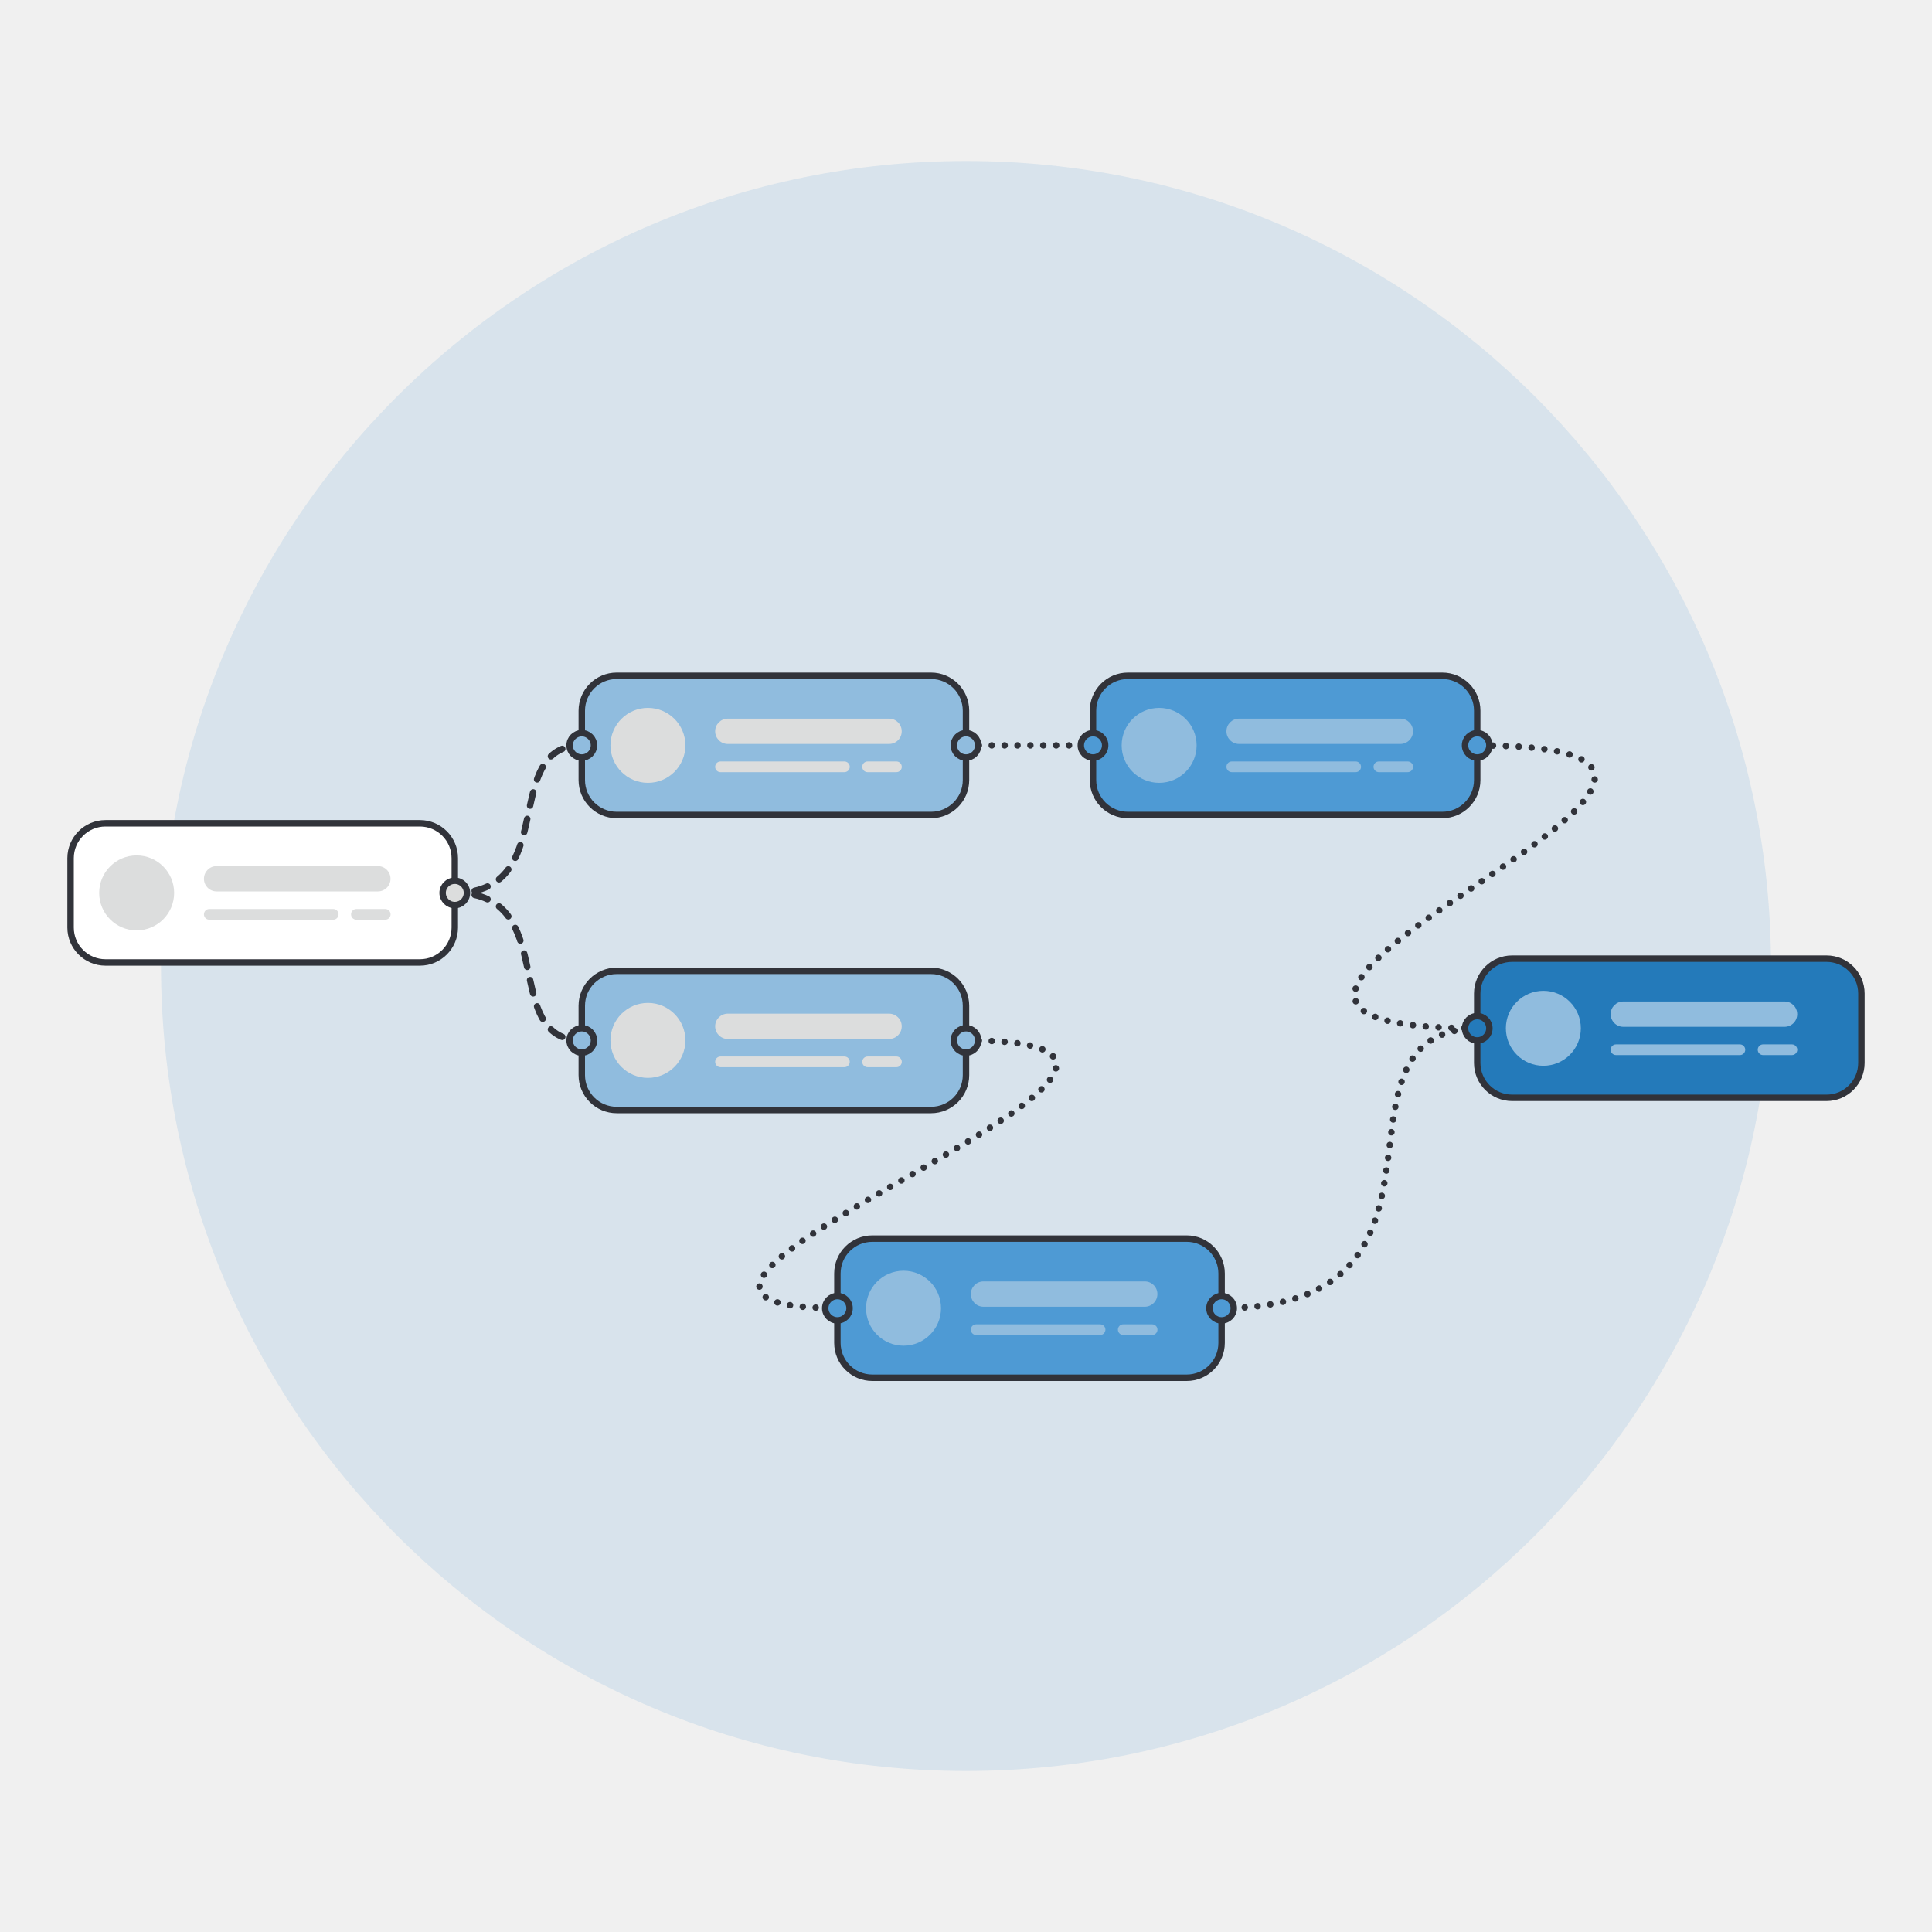
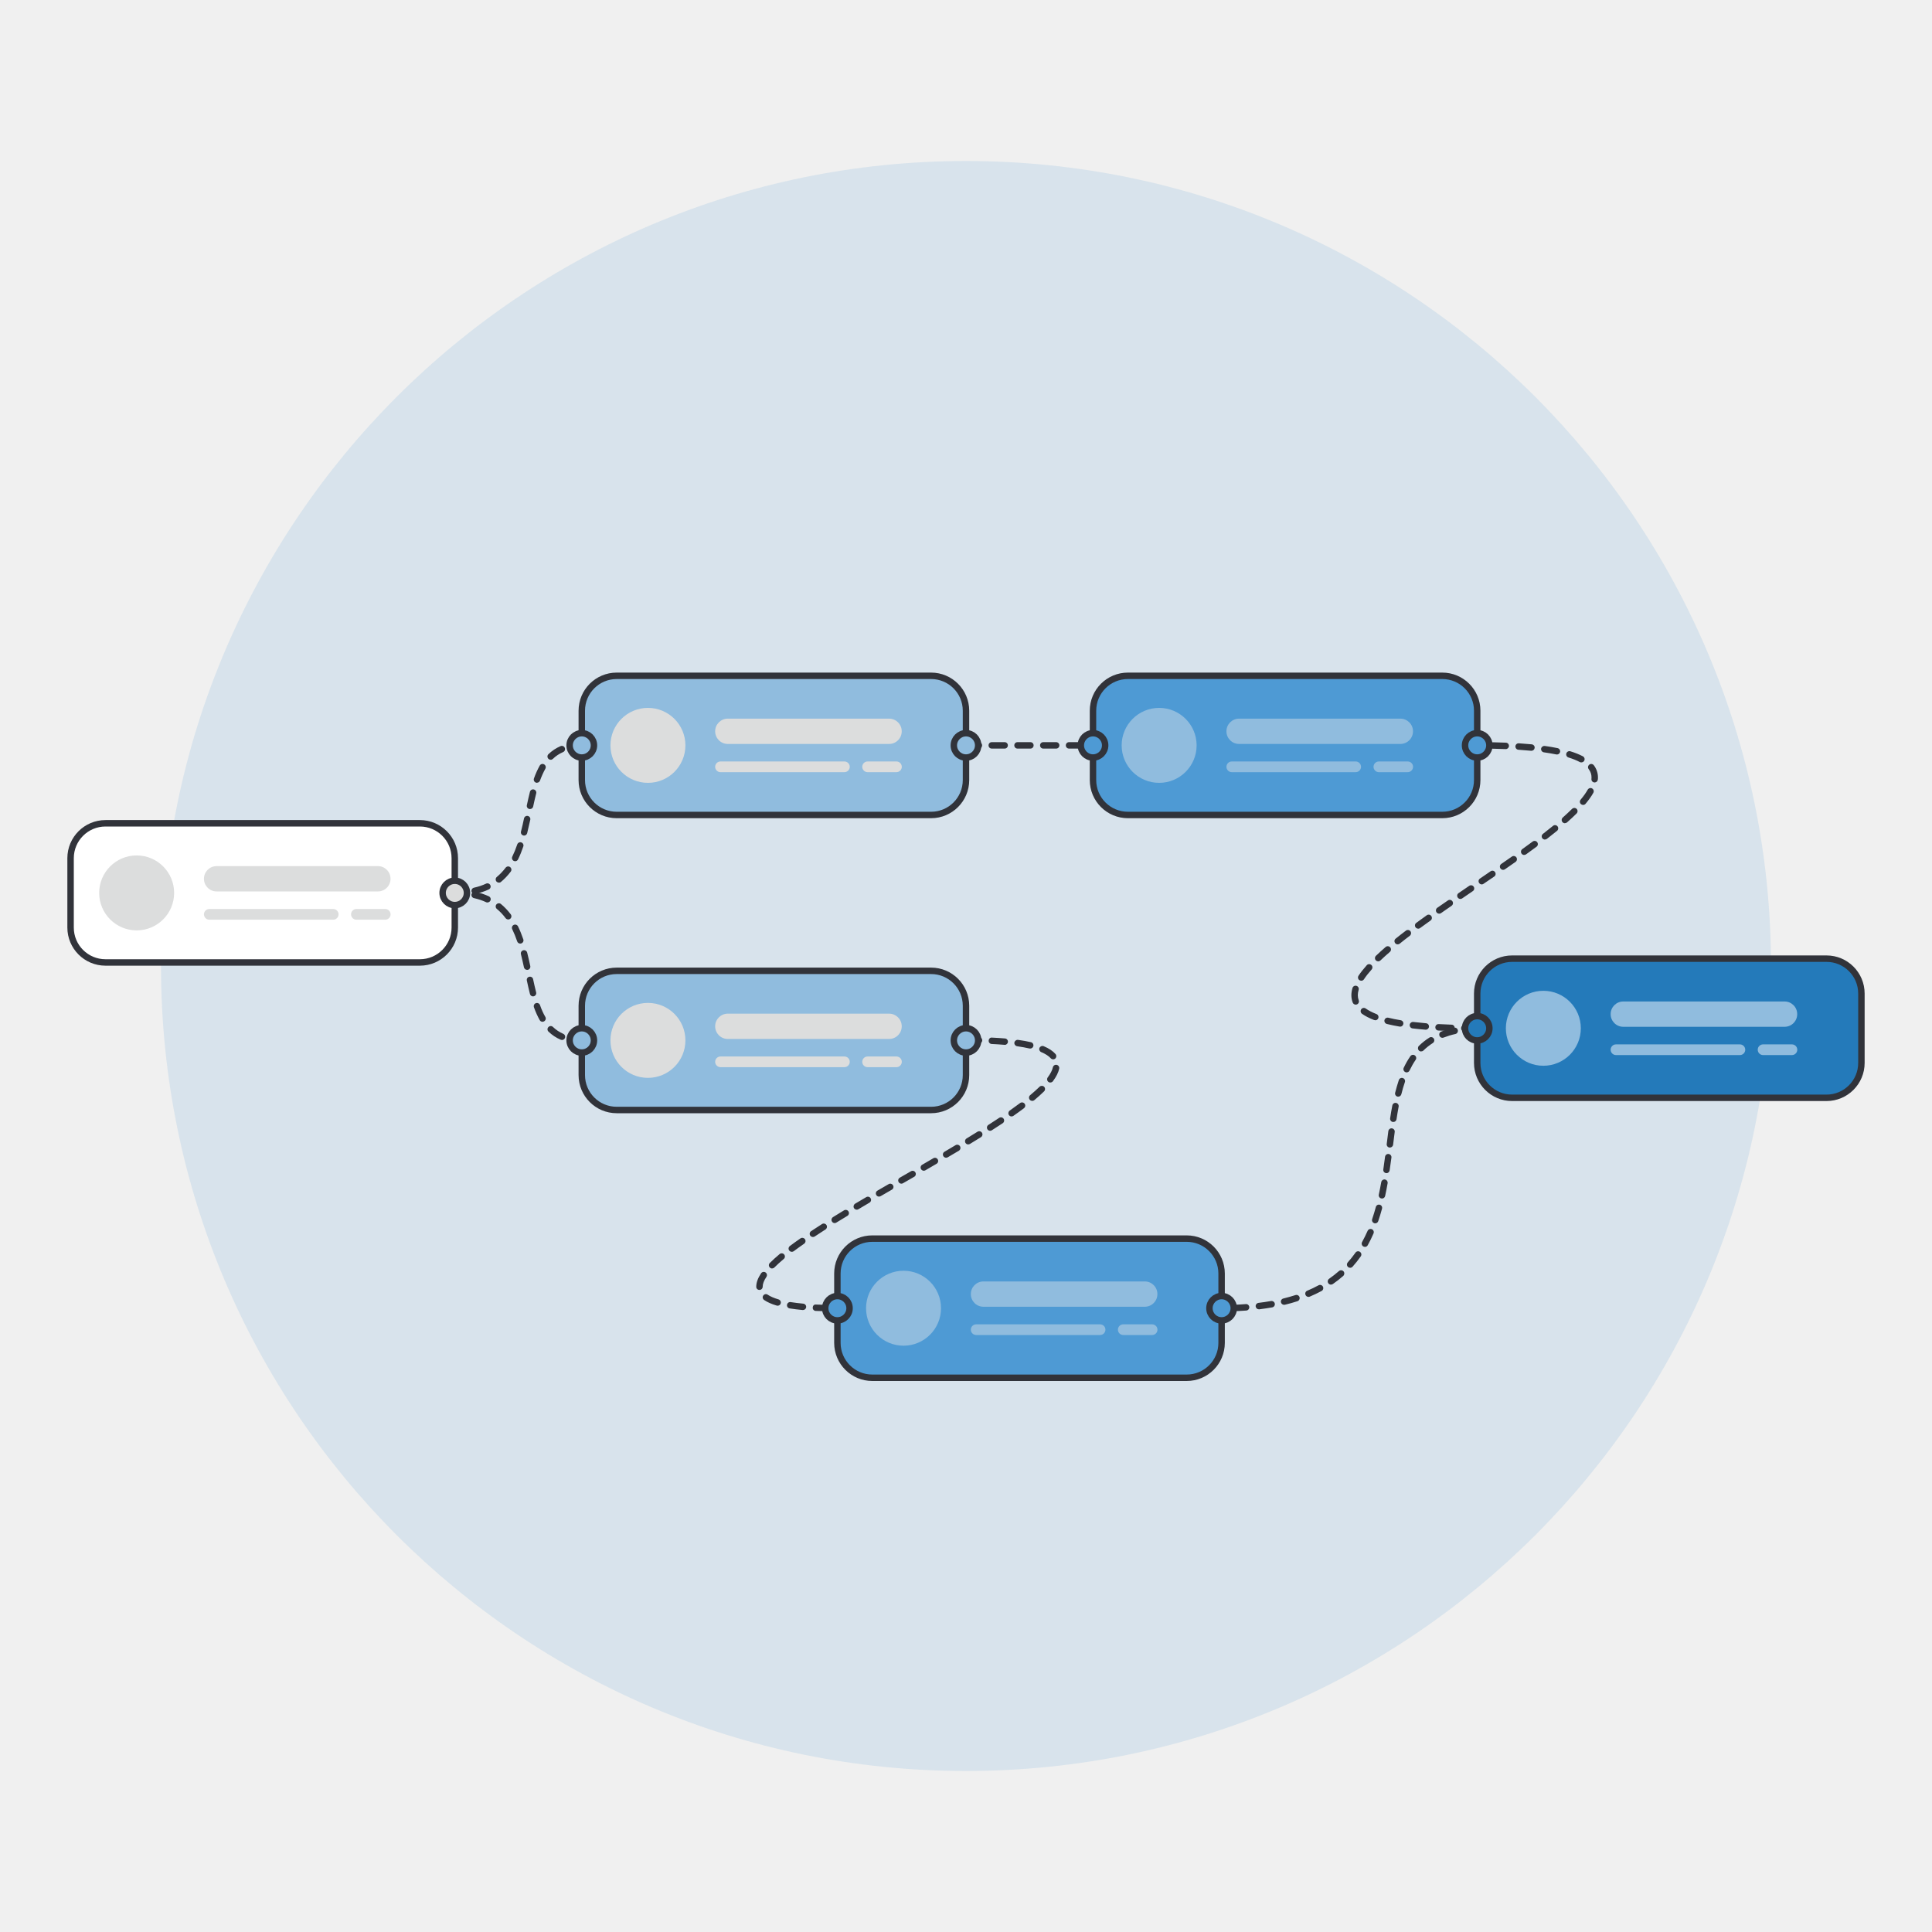
<svg xmlns="http://www.w3.org/2000/svg" id="a" viewBox="0 0 300 300">
  <defs>
-     <style>.b{stroke-dasharray:0 0 2.11 2.11;}.b,.c,.d{fill:none;stroke-linecap:round;}.b,.c,.d,.e,.f,.g,.h,.i{stroke:#31333a;stroke-miterlimit:10;}.c{stroke-dasharray:0 2;}.j{opacity:.25;}.j,.g,.k{fill:#90bcde;}.j,.l,.k{stroke-width:0px;}.e{fill:#fff;}.f,.l{fill:#dcdddd;}.h{fill:#247aba;}.i{fill:#4e9ad4;}</style>
+     <style>.b{opacity:.25;}.b,.c,.d{fill:#90bcde;}.b,.e,.f,.d{stroke-width:0px;}.g{fill:#fff;}.g,.h,.c,.i,.j{stroke:#31333a;stroke-miterlimit:10;}.h,.f{fill:#dcdddd;}.i{fill:#247aba;}.j{fill:#4e9ad4;}.e{fill:#31333a;}</style>
  </defs>
-   <rect class="j" x="25" y="25" width="250" height="250" rx="125" ry="125" />
-   <path class="d" d="m70.62,138.65c.34,0,.68,0,1-.03" />
-   <path class="b" d="m73.71,138.33c11.49-2.58,5.49-20.17,14.6-22.37" />
-   <path class="d" d="m89.34,115.79c.32-.03.65-.05,1-.05" />
-   <path class="d" d="m70.62,138.65c.34,0,.68,0,1,.03" />
-   <path class="b" d="m73.71,138.96c11.49,2.58,5.49,20.17,14.6,22.37" />
-   <path class="d" d="m89.34,161.5c.32.03.65.05,1,.05" />
-   <path class="c" d="m150,161.55c54.25,0-69.89,41.58-19.97,41.58" />
-   <line class="c" x1="150" y1="115.74" x2="169.72" y2="115.74" />
-   <path class="c" d="m229.38,159.67c-65.36,0,63.82-43.92,0-43.92" />
-   <path class="c" d="m229.81,159.67c-26.39,0,1.14,43.47-40.12,43.47" />
-   <rect class="e" x="10.96" y="127.84" width="59.66" height="21.61" rx="5.42" ry="5.42" />
-   <circle class="f" cx="70.62" cy="138.65" r="1.89" />
-   <rect class="g" x="90.34" y="104.94" width="59.66" height="21.61" rx="5.42" ry="5.42" />
-   <circle class="g" cx="150" cy="115.74" r="1.89" />
-   <circle class="g" cx="90.34" cy="115.74" r="1.89" />
-   <circle class="l" cx="100.61" cy="115.74" r="5.82" />
-   <rect class="l" x="111.05" y="111.59" width="28.97" height="3.93" rx="1.96" ry="1.96" />
-   <rect class="l" x="111.05" y="118.24" width="20.9" height="1.66" rx=".83" ry=".83" />
-   <rect class="l" x="133.89" y="118.24" width="6.14" height="1.66" rx=".83" ry=".83" />
-   <rect class="i" x="169.72" y="104.94" width="59.66" height="21.61" rx="5.42" ry="5.42" />
-   <circle class="i" cx="229.38" cy="115.74" r="1.89" />
-   <circle class="i" cx="169.72" cy="115.74" r="1.89" />
-   <circle class="k" cx="179.99" cy="115.74" r="5.82" />
-   <rect class="k" x="190.44" y="111.59" width="28.97" height="3.93" rx="1.96" ry="1.96" />
-   <rect class="k" x="190.44" y="118.24" width="20.9" height="1.66" rx=".83" ry=".83" />
-   <rect class="k" x="213.28" y="118.24" width="6.14" height="1.66" rx=".83" ry=".83" />
-   <rect class="h" x="229.38" y="148.86" width="59.66" height="21.61" rx="5.42" ry="5.42" />
-   <circle class="h" cx="229.38" cy="159.67" r="1.89" />
-   <circle class="k" cx="239.65" cy="159.67" r="5.82" />
-   <rect class="k" x="250.1" y="155.51" width="28.97" height="3.93" rx="1.96" ry="1.96" />
-   <rect class="k" x="250.1" y="162.17" width="20.9" height="1.66" rx=".83" ry=".83" />
-   <rect class="k" x="272.94" y="162.17" width="6.14" height="1.66" rx=".83" ry=".83" />
-   <rect class="i" x="130.03" y="192.33" width="59.66" height="21.61" rx="5.42" ry="5.42" />
-   <circle class="i" cx="189.69" cy="203.14" r="1.89" />
-   <circle class="i" cx="130.03" cy="203.14" r="1.89" />
-   <circle class="k" cx="140.3" cy="203.14" r="5.82" />
-   <rect class="k" x="150.75" y="198.98" width="28.97" height="3.93" rx="1.96" ry="1.96" />
-   <rect class="k" x="150.75" y="205.64" width="20.9" height="1.66" rx=".83" ry=".83" />
-   <rect class="k" x="173.59" y="205.64" width="6.14" height="1.66" rx=".83" ry=".83" />
-   <rect class="g" x="90.34" y="150.75" width="59.66" height="21.61" rx="5.42" ry="5.42" />
-   <circle class="g" cx="150" cy="161.55" r="1.89" />
-   <circle class="g" cx="90.34" cy="161.55" r="1.89" />
-   <circle class="l" cx="100.61" cy="161.55" r="5.82" />
-   <rect class="l" x="111.05" y="157.4" width="28.97" height="3.93" rx="1.96" ry="1.96" />
-   <rect class="l" x="111.05" y="164.05" width="20.9" height="1.66" rx=".83" ry=".83" />
-   <rect class="l" x="133.89" y="164.05" width="6.14" height="1.66" rx=".83" ry=".83" />
-   <circle class="l" cx="21.22" cy="138.65" r="5.82" />
-   <rect class="l" x="31.67" y="134.49" width="28.97" height="3.93" rx="1.96" ry="1.96" />
-   <rect class="l" x="31.67" y="141.15" width="20.9" height="1.66" rx=".83" ry=".83" />
-   <rect class="l" x="54.51" y="141.15" width="6.14" height="1.66" rx=".83" ry=".83" />
+   <rect class="b" x="25" y="25" width="250" height="250" rx="125" ry="125" />
+   <path class="e" d="m70.62,139.15c-.28,0-.5-.22-.5-.5s.22-.5.5-.5c.33,0,.66,0,.97-.03.31-.02.51.19.53.47s-.19.51-.47.53c-.33.02-.67.03-1.03.03Z" />
+   <path class="e" d="m73.71,138.83c-.23,0-.44-.16-.49-.39-.06-.27.11-.54.38-.6.67-.15,1.31-.36,1.88-.63.25-.12.55,0,.66.24.12.25,0,.55-.24.66-.64.3-1.34.53-2.09.7-.04,0-.07.01-.11.01Zm3.76-1.78c-.14,0-.29-.06-.39-.18-.17-.21-.14-.53.07-.7.49-.41.95-.89,1.36-1.43.17-.22.48-.27.7-.1.22.17.27.48.1.7-.46.61-.97,1.15-1.53,1.61-.09.08-.21.11-.32.11Zm2.53-3.32c-.07,0-.15-.02-.22-.05-.25-.12-.35-.42-.23-.67.28-.57.53-1.19.77-1.89.09-.26.37-.4.63-.31.26.09.4.37.31.63-.25.74-.52,1.4-.82,2.01-.09.18-.26.28-.45.28Zm1.38-3.98s-.08,0-.12-.02c-.27-.07-.43-.34-.36-.61.17-.67.33-1.36.47-2.04.06-.27.33-.44.59-.38.27.06.44.32.38.59-.15.7-.31,1.39-.48,2.08-.06.23-.26.38-.48.38Zm.92-4.12s-.07,0-.11-.01c-.27-.06-.44-.32-.38-.59.15-.71.31-1.4.48-2.08.07-.27.34-.43.61-.36.27.07.43.34.36.61-.17.66-.32,1.34-.47,2.04-.05.23-.26.39-.49.39Zm1.08-4.08c-.06,0-.11,0-.17-.03-.26-.09-.39-.38-.3-.64.27-.76.57-1.41.9-2,.14-.24.44-.33.68-.19.24.14.33.44.19.68-.3.54-.57,1.14-.83,1.84-.07.2-.27.33-.47.33Zm2.13-3.58c-.13,0-.26-.05-.36-.15-.19-.2-.19-.52.01-.71.55-.53,1.18-.95,1.88-1.25.25-.11.55,0,.66.26.11.25,0,.55-.26.66-.6.26-1.12.6-1.59,1.06-.1.09-.22.14-.35.14Z" />
+   <path class="e" d="m89.34,116.29c-.25,0-.47-.19-.5-.45-.03-.28.17-.52.45-.55.33-.03.69-.05,1.05-.05.28,0,.5.22.5.5s-.22.5-.5.5c-.33,0-.65.02-.95.05-.02,0-.03,0-.05,0Z" />
+   <path class="e" d="m71.62,139.18s-.02,0-.03,0c-.31-.02-.64-.03-.97-.03-.28,0-.5-.22-.5-.5s.22-.5.5-.5c.36,0,.7,0,1.03.03.28.02.49.25.47.53-.02.27-.24.47-.5.47Z" />
+   <path class="e" d="m87.25,161.48c-.07,0-.13-.01-.2-.04-.7-.3-1.33-.72-1.88-1.25-.2-.19-.21-.51-.01-.71.19-.2.51-.21.71-.01.47.45.99.8,1.59,1.06.25.11.37.4.26.66-.08.19-.27.3-.46.3Zm-3.01-2.82c-.17,0-.34-.09-.43-.25-.33-.59-.63-1.24-.9-2-.09-.26.04-.55.3-.64.26-.09.55.04.64.3.25.71.52,1.31.83,1.84.14.24.05.54-.19.68-.08.04-.16.07-.25.07Zm-1.47-3.94c-.22,0-.43-.15-.48-.38-.17-.67-.33-1.37-.48-2.08-.06-.27.11-.54.38-.59.27-.06.54.11.59.38.15.69.3,1.38.47,2.04.07.27-.09.54-.36.61-.04.01-.08.02-.12.02Zm-.92-4.12c-.23,0-.44-.16-.49-.39-.15-.68-.3-1.37-.47-2.04-.07-.27.09-.54.36-.61.27-.07.54.09.61.36.17.68.33,1.38.48,2.08.06.27-.11.54-.38.59-.04,0-.07.01-.11.01Zm-1.07-4.08c-.21,0-.4-.13-.47-.34-.24-.7-.49-1.32-.77-1.89-.12-.25-.02-.55.23-.67.25-.12.55-.02.67.23.3.61.56,1.27.82,2.01.09.26-.05.54-.31.63-.05.02-.11.03-.16.03Zm-1.87-3.75c-.15,0-.3-.07-.4-.2-.41-.55-.87-1.03-1.36-1.43-.21-.18-.24-.49-.07-.7.18-.21.49-.24.7-.07.56.46,1.07,1,1.53,1.61.17.22.12.54-.1.7-.09.07-.2.1-.3.1Zm-3.22-2.63c-.07,0-.14-.01-.21-.05-.58-.27-1.21-.48-1.88-.63-.27-.06-.44-.33-.38-.6.06-.27.33-.43.6-.38.74.17,1.45.4,2.09.7.25.12.36.41.24.66-.08.18-.26.29-.45.29Z" />
+   <path class="e" d="m90.34,162.05c-.37,0-.72-.02-1.05-.05-.27-.03-.47-.27-.45-.55.03-.27.27-.48.55-.45.3.03.62.05.95.05.28,0,.5.22.5.5s-.22.5-.5.5Z" />
+   <path class="e" d="m128.68,203.62h0c-.71-.01-1.38-.03-2.01-.06-.28-.01-.49-.25-.47-.52.01-.28.21-.52.52-.47.62.03,1.28.05,1.98.06.28,0,.5.23.49.51,0,.27-.23.49-.5.49Zm-3.99-.2s-.03,0-.05,0c-.73-.07-1.4-.15-2.02-.25-.27-.04-.46-.3-.41-.57.04-.27.31-.46.57-.41.59.09,1.25.18,1.95.24.27.03.48.27.45.54-.02.26-.24.45-.5.45Zm-3.94-.67s-.09,0-.14-.02c-.82-.24-1.46-.53-1.96-.87-.23-.16-.29-.47-.13-.69.16-.23.47-.29.69-.13.41.28.97.52,1.68.73.26.08.42.36.34.62-.06.22-.26.36-.48.36Zm-2.82-2.45h0c-.28,0-.5-.21-.5-.48,0-.67.25-1.35.75-2.1.15-.23.46-.29.69-.14.23.15.29.46.14.69-.39.58-.58,1.09-.58,1.52,0,.28-.22.51-.5.51Zm1.96-3.33c-.13,0-.25-.05-.35-.15-.2-.2-.2-.51,0-.71.43-.43.94-.89,1.52-1.38.21-.18.53-.15.7.06.18.21.15.53-.06.7-.56.47-1.04.91-1.45,1.32-.1.1-.23.15-.35.15Zm3.06-2.59c-.15,0-.3-.07-.4-.2-.17-.22-.12-.53.1-.7.52-.39,1.06-.78,1.64-1.18.22-.16.54-.1.7.12.16.23.1.54-.12.7-.57.39-1.1.78-1.61,1.16-.09.07-.2.1-.3.1Zm3.28-2.3c-.16,0-.32-.08-.42-.22-.15-.23-.09-.54.14-.69.54-.36,1.11-.73,1.69-1.1.23-.15.54-.08.69.15.15.23.08.54-.15.69-.58.37-1.13.73-1.67,1.09-.08.06-.18.08-.28.08Zm3.38-2.16c-.17,0-.33-.08-.42-.24-.15-.23-.07-.54.16-.69.56-.35,1.13-.7,1.71-1.05.24-.14.54-.07.69.17s.07.54-.17.69c-.58.35-1.15.7-1.71,1.04-.08.05-.17.08-.26.08Zm3.43-2.08c-.17,0-.34-.09-.43-.24-.14-.24-.06-.54.17-.69.57-.34,1.14-.68,1.73-1.02.24-.14.55-.06.68.18.14.24.06.54-.18.68-.58.34-1.16.68-1.72,1.02-.08.05-.17.07-.26.07Zm3.46-2.03c-.17,0-.34-.09-.43-.25-.14-.24-.06-.54.18-.68l1.74-1.01c.23-.14.54-.06.68.18.14.24.06.54-.18.68l-1.73,1c-.08.05-.17.07-.25.07Zm3.47-2.01c-.17,0-.34-.09-.43-.25-.14-.24-.06-.54.18-.68l1.74-1c.24-.14.54-.06.68.18.14.24.06.54-.18.68l-1.74,1c-.08.05-.17.07-.25.07Zm3.48-2.01c-.17,0-.34-.09-.43-.25-.14-.24-.06-.54.18-.68l1.73-1.01c.24-.14.54-.06.68.18.14.24.06.54-.18.68l-1.73,1.01c-.08.05-.17.07-.25.07Zm3.46-2.02c-.17,0-.34-.09-.43-.25-.14-.24-.06-.54.18-.68l1.72-1.02c.23-.14.54-.07.69.17.14.24.06.54-.17.69l-1.73,1.02c-.08.05-.17.07-.25.07Zm3.44-2.06c-.17,0-.33-.08-.43-.24-.14-.24-.07-.54.17-.69.58-.35,1.15-.7,1.7-1.05.24-.14.54-.07.69.16.15.24.07.54-.16.69-.56.35-1.13.7-1.71,1.05-.08.05-.17.07-.26.07Zm3.4-2.12c-.16,0-.33-.08-.42-.23-.15-.23-.08-.54.15-.69.57-.37,1.13-.73,1.67-1.09.23-.15.54-.09.69.14.15.23.09.54-.14.69-.54.36-1.11.73-1.69,1.1-.08.05-.18.08-.27.08Zm3.33-2.23c-.16,0-.31-.07-.41-.21-.16-.23-.1-.54.12-.7.56-.4,1.1-.79,1.61-1.17.22-.16.53-.12.7.1.17.22.12.53-.1.7-.52.39-1.06.79-1.64,1.19-.09.06-.19.09-.29.09Zm3.2-2.42c-.14,0-.29-.06-.38-.18-.18-.21-.15-.53.06-.7.55-.46,1.04-.9,1.46-1.31.2-.19.51-.19.71,0,.19.2.19.51,0,.71-.44.43-.95.89-1.52,1.37-.09.08-.21.12-.32.12Zm2.82-2.84c-.1,0-.21-.03-.3-.1-.22-.16-.27-.48-.11-.7.43-.58.7-1.11.8-1.57.06-.27.33-.44.6-.38.27.06.44.33.38.6-.13.6-.45,1.24-.97,1.94-.1.13-.25.2-.4.2Zm.43-3.61c-.14,0-.28-.06-.38-.17-.31-.35-.81-.67-1.47-.95-.25-.11-.38-.4-.27-.65s.4-.37.65-.27c.81.34,1.43.75,1.84,1.22.18.21.16.52-.05.71-.09.08-.21.12-.33.12Zm-3.56-1.67s-.07,0-.11-.01c-.57-.13-1.22-.25-1.92-.35-.27-.04-.46-.29-.43-.56.04-.27.3-.46.56-.43.73.1,1.41.22,2.01.36.27.06.44.33.38.6-.05.23-.26.39-.49.39Zm-3.96-.58s-.03,0-.04,0c-.62-.05-1.28-.1-1.98-.13-.28-.01-.49-.25-.47-.52.01-.28.24-.52.52-.47.71.03,1.38.08,2.01.13.28.02.48.27.46.54-.02.26-.24.46-.5.46Zm-3.99-.2h-.01c-.63-.01-1.3-.02-1.99-.02-.28,0-.5-.22-.5-.5s.22-.5.5-.5c.7,0,1.37,0,2.01.02.28,0,.5.23.49.51,0,.27-.23.49-.5.49Z" />
+   <path class="e" d="m168,116.24h-2c-.28,0-.5-.22-.5-.5s.22-.5.5-.5h2c.28,0,.5.22.5.5s-.22.5-.5.5Zm-4,0h-2c-.28,0-.5-.22-.5-.5s.22-.5.5-.5h2c.28,0,.5.22.5.5s-.22.5-.5.5Zm-4,0h-2c-.28,0-.5-.22-.5-.5s.22-.5.5-.5h2c.28,0,.5.22.5.5s-.22.5-.5.5Zm-4,0h-2c-.28,0-.5-.22-.5-.5s.22-.5.5-.5h2c.28,0,.5.22.5.5s-.22.5-.5.5Zm-4,0h-2c-.28,0-.5-.22-.5-.5s.22-.5.5-.5h2c.28,0,.5.22.5.5s-.22.5-.5.5Z" />
+   <path class="e" d="m229.38,160.17c-.69,0-1.36,0-2.01-.01-.28,0-.5-.23-.49-.51,0-.27.23-.49.5-.49h0c.64,0,1.31.01,1.99.01.28,0,.5.22.5.5s-.22.5-.5.5Zm-4-.06h-.02c-.7-.02-1.37-.05-2.01-.09-.28-.01-.49-.25-.47-.53.01-.28.26-.49.53-.47.63.04,1.3.06,1.99.09.28,0,.49.24.48.52,0,.27-.23.48-.5.48Zm-3.99-.22s-.03,0-.04,0c-.71-.06-1.38-.12-2.01-.2-.27-.03-.47-.28-.44-.56s.3-.47.56-.44c.62.07,1.28.14,1.97.2.28.02.48.26.46.54-.02.26-.24.46-.5.46Zm-3.97-.48s-.06,0-.08,0c-.71-.12-1.38-.26-1.99-.41-.27-.07-.43-.34-.37-.6.07-.27.34-.43.6-.37.59.15,1.24.28,1.92.39.27.05.46.3.41.58-.04.24-.25.42-.49.42Zm-3.87-.99c-.06,0-.12-.01-.18-.03-.74-.29-1.38-.61-1.88-.97-.22-.16-.28-.47-.12-.7.16-.23.47-.28.7-.12.44.31.99.6,1.66.86.26.1.39.39.29.65-.08.2-.27.32-.47.32Zm-3.03-2.42c-.2,0-.39-.12-.47-.32-.14-.36-.21-.75-.21-1.14,0-.36.06-.73.17-1.12.08-.26.35-.42.62-.34.27.08.42.36.34.62-.09.3-.13.58-.13.84s.05.54.14.78c.1.26-.03.55-.29.65-.06.02-.12.03-.18.03Zm.85-3.72c-.1,0-.19-.03-.28-.08-.23-.15-.29-.46-.14-.69.34-.51.77-1.06,1.28-1.63.18-.21.5-.22.71-.04.21.18.22.5.04.71-.47.53-.88,1.04-1.19,1.52-.1.14-.25.22-.42.22Zm2.63-3.01c-.13,0-.26-.05-.36-.15-.19-.2-.18-.52.02-.71.47-.45.97-.9,1.5-1.36.21-.18.52-.16.71.05.18.21.16.53-.05.71-.52.45-1.01.89-1.47,1.33-.1.09-.22.14-.35.14Zm3.03-2.63c-.15,0-.29-.06-.39-.19-.17-.22-.14-.53.08-.7.51-.41,1.04-.83,1.59-1.24.22-.17.53-.13.7.09.17.22.12.53-.09.7-.54.41-1.07.82-1.57,1.23-.09.07-.2.11-.31.11Zm3.18-2.44c-.15,0-.3-.07-.4-.2-.16-.22-.12-.54.11-.7.53-.39,1.08-.78,1.63-1.18.22-.16.54-.11.7.12s.11.54-.12.7c-.55.39-1.09.78-1.62,1.17-.09.07-.19.1-.3.1Zm3.26-2.33c-.16,0-.31-.07-.41-.21-.16-.23-.1-.54.12-.7.54-.38,1.09-.76,1.65-1.14.23-.16.54-.1.7.13.16.23.1.54-.13.7-.55.38-1.1.76-1.64,1.14-.09.06-.19.09-.29.09Zm3.3-2.28c-.16,0-.32-.08-.41-.22-.16-.23-.1-.54.13-.69l1.65-1.13c.23-.15.54-.1.69.13.16.23.1.54-.13.69l-1.65,1.13c-.09.06-.18.09-.28.09Zm3.32-2.26c-.16,0-.32-.08-.41-.22-.16-.23-.1-.54.13-.69l1.65-1.13c.23-.16.54-.1.69.13.16.23.1.54-.13.69l-1.66,1.13c-.09.06-.18.09-.28.09Zm3.31-2.26c-.16,0-.31-.08-.41-.22-.16-.23-.1-.54.13-.7.55-.38,1.1-.76,1.64-1.14.23-.16.54-.1.7.12.16.23.1.54-.12.7-.54.38-1.09.76-1.65,1.15-.09.06-.19.09-.28.09Zm3.28-2.31c-.16,0-.31-.07-.41-.21-.16-.22-.11-.54.11-.7.55-.39,1.09-.79,1.62-1.18.22-.16.53-.12.7.11.16.22.12.54-.11.7-.53.39-1.07.79-1.62,1.18-.09.06-.19.09-.29.09Zm3.22-2.39c-.15,0-.3-.07-.4-.19-.17-.22-.13-.53.09-.7.54-.42,1.06-.83,1.56-1.24.21-.18.53-.14.7.07.17.21.14.53-.07.7-.51.41-1.03.83-1.58,1.25-.09.07-.2.1-.31.1Zm3.1-2.54c-.14,0-.28-.06-.38-.17-.18-.21-.16-.52.04-.71.52-.46,1-.91,1.45-1.35.2-.19.51-.19.71,0,.19.2.19.51,0,.71-.46.45-.95.92-1.49,1.39-.09.08-.21.12-.33.12Zm2.82-2.84c-.11,0-.23-.04-.32-.12-.21-.18-.24-.49-.06-.7.46-.55.83-1.07,1.1-1.55.14-.24.44-.33.68-.19.24.14.33.44.19.68-.3.54-.71,1.11-1.2,1.7-.1.12-.24.18-.38.18Zm1.8-3.49s-.03,0-.05,0c-.28-.03-.48-.27-.45-.55,0-.08.01-.16.01-.24,0-.47-.14-.89-.44-1.28-.17-.22-.12-.53.1-.7.22-.17.53-.12.7.1.42.56.64,1.2.64,1.88,0,.11,0,.23-.02.34-.03.26-.24.45-.5.45Zm-2.07-3.11c-.08,0-.16-.02-.24-.06-.49-.26-1.08-.5-1.76-.71-.26-.08-.41-.36-.33-.63.08-.26.36-.41.63-.33.74.23,1.39.49,1.94.78.24.13.34.43.21.68-.09.17-.26.26-.44.26Zm-3.78-1.24s-.07,0-.1,0c-.59-.12-1.24-.23-1.94-.33-.27-.04-.46-.29-.43-.56.04-.27.31-.46.56-.43.72.1,1.39.21,2,.34.27.06.44.32.39.59-.05.24-.26.4-.49.4Zm-3.96-.57s-.03,0-.05,0c-.62-.06-1.28-.11-1.98-.16-.28-.02-.48-.26-.47-.53.02-.28.26-.49.53-.47.7.05,1.37.1,2.01.16.27.03.48.27.45.55-.03.26-.24.45-.5.45Zm-3.99-.26h-.02c-.64-.03-1.3-.04-1.99-.06-.28,0-.5-.23-.49-.51,0-.27.23-.49.5-.49h0c.7.01,1.37.03,2.01.06.28.01.49.24.48.52-.01.27-.23.48-.5.48Zm-4-.08h-.45c-.28,0-.5-.22-.5-.5s.22-.5.5-.5h.45c.28,0,.5.23.5.5s-.23.5-.5.5Z" />
+   <path class="e" d="m191.5,203.61c-.27,0-.49-.21-.5-.48,0-.28.21-.51.48-.52.68-.02,1.34-.06,1.97-.11.28-.03.52.19.54.46s-.19.52-.46.54c-.65.05-1.32.08-2.02.11h-.02Zm3.98-.3c-.25,0-.46-.19-.5-.44-.03-.27.16-.52.44-.56.67-.08,1.32-.18,1.95-.29.26-.04.53.13.58.41.05.27-.13.53-.41.58-.64.11-1.31.21-2,.3-.02,0-.04,0-.06,0Zm3.92-.7c-.23,0-.43-.15-.49-.38-.07-.27.1-.54.37-.6.65-.16,1.28-.34,1.88-.53.26-.09.55.06.63.32.08.26-.06.54-.32.63-.62.2-1.28.39-1.95.55-.04,0-.08.01-.12.01Zm3.78-1.23c-.2,0-.38-.12-.46-.31-.11-.25.01-.55.27-.65.6-.25,1.19-.53,1.75-.84.24-.13.55-.04.68.2s.04.55-.2.68c-.59.32-1.21.61-1.84.88-.06.03-.13.04-.19.04Zm3.49-1.9c-.16,0-.31-.08-.41-.22-.16-.23-.1-.54.13-.7.53-.37,1.04-.77,1.52-1.19.21-.18.52-.16.71.04.18.21.16.52-.04.71-.51.45-1.05.87-1.61,1.26-.09.06-.19.09-.28.09Zm2.98-2.62c-.12,0-.24-.04-.33-.13-.21-.18-.22-.5-.04-.71.42-.47.83-.98,1.2-1.51.16-.23.47-.28.7-.12.23.16.28.47.12.7-.4.56-.82,1.1-1.27,1.6-.1.11-.24.17-.37.17Zm2.29-3.25c-.08,0-.17-.02-.24-.06-.24-.13-.33-.44-.2-.68.3-.55.59-1.13.86-1.74.11-.25.41-.37.66-.26.25.11.37.4.26.66-.28.64-.58,1.26-.9,1.83-.09.17-.26.26-.44.26Zm1.6-3.65c-.05,0-.11,0-.16-.03-.26-.09-.4-.37-.31-.63.2-.6.4-1.23.57-1.88.07-.27.35-.42.61-.35.27.07.42.35.35.61-.18.67-.38,1.33-.59,1.94-.07.21-.26.34-.47.34Zm1.05-3.86s-.07,0-.11-.01c-.27-.06-.44-.33-.38-.59.14-.64.26-1.29.38-1.94.05-.27.31-.46.58-.41.27.05.45.31.41.58-.12.67-.24,1.33-.39,1.99-.05.23-.26.39-.49.39Zm.7-3.94s-.05,0-.07,0c-.27-.04-.46-.29-.42-.57.1-.66.19-1.32.27-1.97.04-.27.29-.47.56-.43.27.04.47.29.43.56-.09.66-.18,1.33-.28,1.99-.04.25-.25.43-.49.43Zm.53-3.97s-.04,0-.06,0c-.27-.03-.47-.28-.43-.56.08-.67.17-1.33.25-1.99.04-.27.29-.47.56-.43.27.04.47.29.43.56-.09.66-.17,1.32-.25,1.98-.03.25-.25.44-.5.44Zm.54-3.97s-.05,0-.08,0c-.27-.04-.46-.3-.42-.57.1-.68.21-1.34.34-1.99.05-.27.31-.45.58-.4.27.05.45.31.4.58-.12.64-.23,1.29-.33,1.96-.04.25-.25.42-.49.42Zm.76-3.93s-.08,0-.12-.01c-.27-.07-.43-.34-.36-.61.18-.71.37-1.35.57-1.96.09-.26.37-.4.63-.31.26.09.4.37.31.63-.2.58-.38,1.2-.55,1.88-.06.23-.26.38-.49.38Zm1.3-3.77c-.07,0-.15-.02-.21-.05-.25-.12-.36-.42-.24-.67.31-.65.65-1.25,1.03-1.79.16-.23.47-.29.69-.13.23.16.29.47.13.69-.34.5-.66,1.06-.95,1.66-.08.18-.26.29-.45.29Zm2.26-3.25c-.13,0-.26-.05-.36-.15-.19-.2-.19-.51,0-.71.49-.48,1.04-.92,1.63-1.29.23-.15.54-.08.69.15.15.23.08.54-.15.69-.53.34-1.02.73-1.46,1.16-.1.1-.22.14-.35.14Zm3.3-2.12c-.2,0-.39-.12-.46-.32-.1-.26.02-.55.28-.65.61-.24,1.27-.44,1.97-.6.28-.06.54.11.6.38.06.27-.11.54-.38.6-.64.14-1.25.33-1.82.55-.06.02-.12.04-.18.04Zm3.85-.88c-.25,0-.47-.19-.5-.45-.03-.28.18-.52.45-.54.64-.06,1.33-.09,2.03-.09.28,0,.5.22.5.5s-.22.5-.5.5c-.67,0-1.32.03-1.94.09-.02,0-.03,0-.05,0Z" />
+   <rect class="g" x="10.96" y="127.84" width="59.66" height="21.61" rx="5.42" ry="5.42" />
+   <circle class="h" cx="70.62" cy="138.65" r="1.89" />
+   <rect class="c" x="90.34" y="104.94" width="59.66" height="21.61" rx="5.42" ry="5.42" />
+   <circle class="c" cx="150" cy="115.74" r="1.89" />
+   <circle class="c" cx="90.34" cy="115.74" r="1.89" />
+   <circle class="f" cx="100.61" cy="115.74" r="5.82" />
+   <rect class="f" x="111.05" y="111.59" width="28.97" height="3.93" rx="1.96" ry="1.96" />
+   <rect class="f" x="111.05" y="118.24" width="20.9" height="1.66" rx=".83" ry=".83" />
+   <rect class="f" x="133.89" y="118.24" width="6.14" height="1.66" rx=".83" ry=".83" />
+   <rect class="j" x="169.72" y="104.94" width="59.66" height="21.61" rx="5.42" ry="5.42" />
+   <circle class="j" cx="229.38" cy="115.74" r="1.89" />
+   <circle class="j" cx="169.72" cy="115.74" r="1.89" />
+   <circle class="d" cx="179.99" cy="115.74" r="5.82" />
+   <rect class="d" x="190.44" y="111.59" width="28.97" height="3.93" rx="1.96" ry="1.96" />
+   <rect class="d" x="190.44" y="118.24" width="20.9" height="1.66" rx=".83" ry=".83" />
+   <rect class="d" x="213.28" y="118.24" width="6.14" height="1.66" rx=".83" ry=".83" />
+   <rect class="i" x="229.38" y="148.86" width="59.66" height="21.61" rx="5.42" ry="5.42" />
+   <circle class="i" cx="229.38" cy="159.67" r="1.89" />
+   <circle class="d" cx="239.65" cy="159.67" r="5.82" />
+   <rect class="d" x="250.1" y="155.51" width="28.97" height="3.93" rx="1.96" ry="1.96" />
+   <rect class="d" x="250.1" y="162.17" width="20.9" height="1.66" rx=".83" ry=".83" />
+   <rect class="d" x="272.94" y="162.17" width="6.14" height="1.66" rx=".83" ry=".83" />
+   <rect class="j" x="130.03" y="192.33" width="59.66" height="21.61" rx="5.42" ry="5.42" />
+   <circle class="j" cx="189.69" cy="203.14" r="1.89" />
+   <circle class="j" cx="130.03" cy="203.14" r="1.89" />
+   <circle class="d" cx="140.3" cy="203.14" r="5.82" />
+   <rect class="d" x="150.75" y="198.98" width="28.97" height="3.93" rx="1.96" ry="1.96" />
+   <rect class="d" x="150.75" y="205.64" width="20.9" height="1.66" rx=".83" ry=".83" />
+   <rect class="d" x="173.59" y="205.64" width="6.14" height="1.66" rx=".83" ry=".83" />
+   <rect class="c" x="90.34" y="150.75" width="59.66" height="21.61" rx="5.42" ry="5.42" />
+   <circle class="c" cx="150" cy="161.55" r="1.89" />
+   <circle class="c" cx="90.34" cy="161.55" r="1.89" />
+   <circle class="f" cx="100.61" cy="161.55" r="5.82" />
+   <rect class="f" x="111.05" y="157.4" width="28.97" height="3.93" rx="1.96" ry="1.96" />
+   <rect class="f" x="111.05" y="164.05" width="20.9" height="1.66" rx=".83" ry=".83" />
+   <rect class="f" x="133.89" y="164.05" width="6.14" height="1.66" rx=".83" ry=".83" />
+   <circle class="f" cx="21.22" cy="138.65" r="5.82" />
+   <rect class="f" x="31.67" y="134.49" width="28.97" height="3.93" rx="1.96" ry="1.96" />
+   <rect class="f" x="31.67" y="141.15" width="20.9" height="1.66" rx=".83" ry=".83" />
+   <rect class="f" x="54.51" y="141.15" width="6.14" height="1.66" rx=".83" ry=".83" />
</svg>
